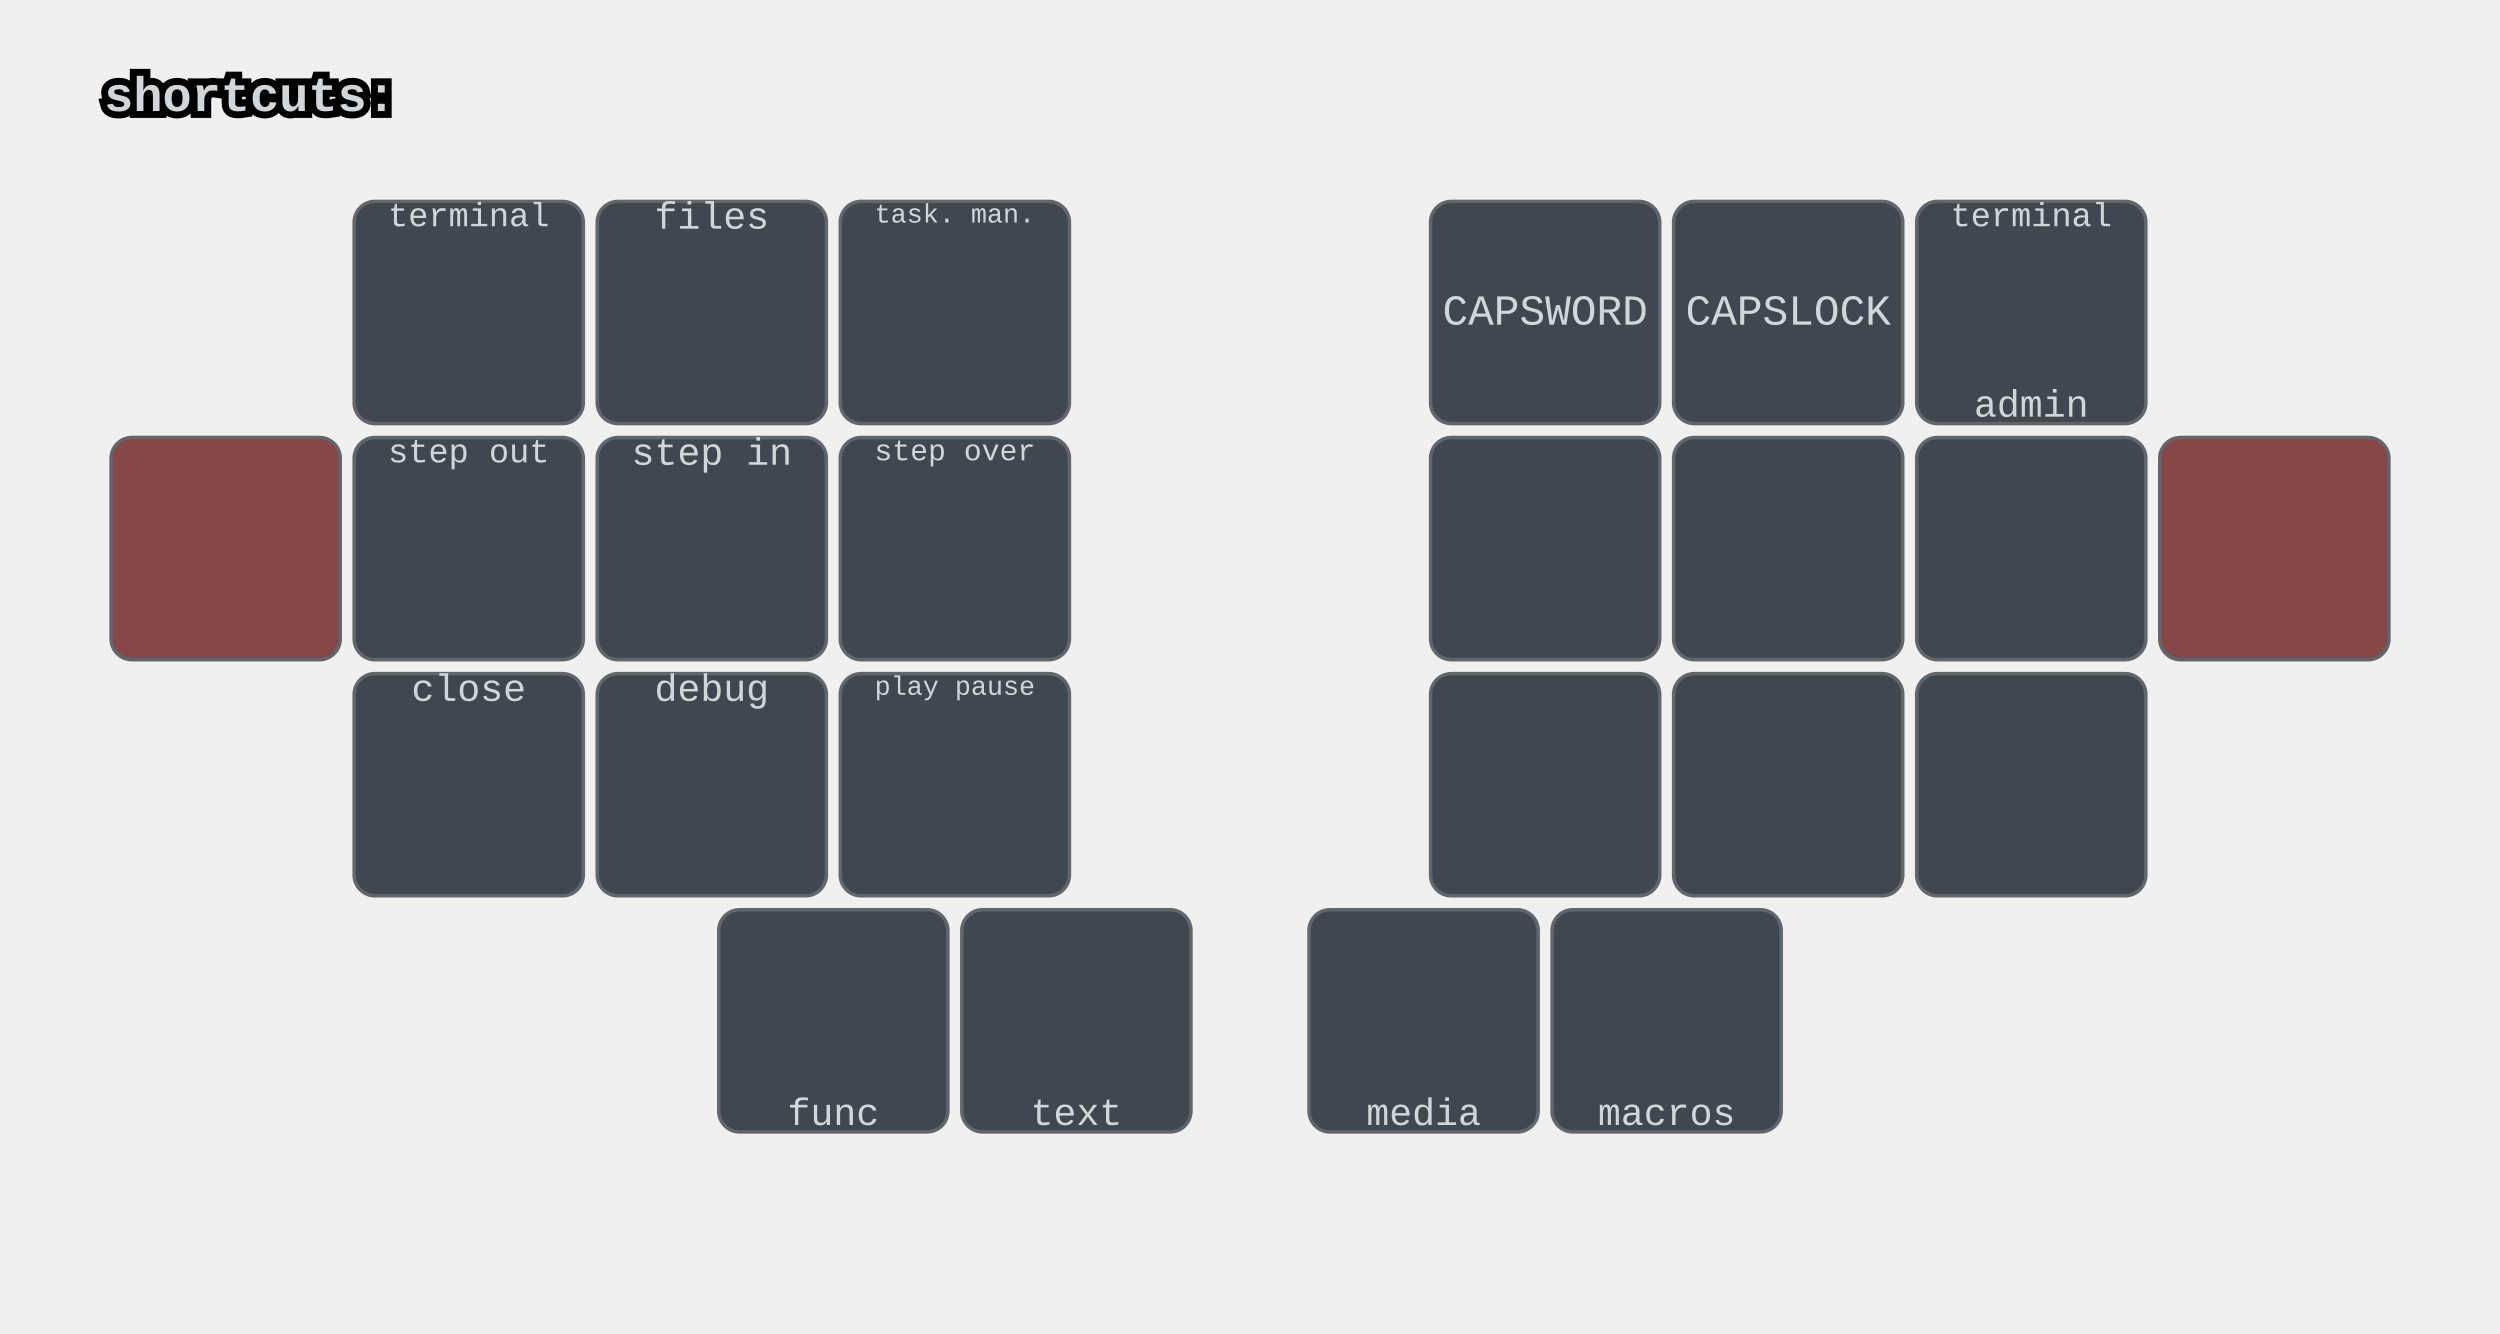
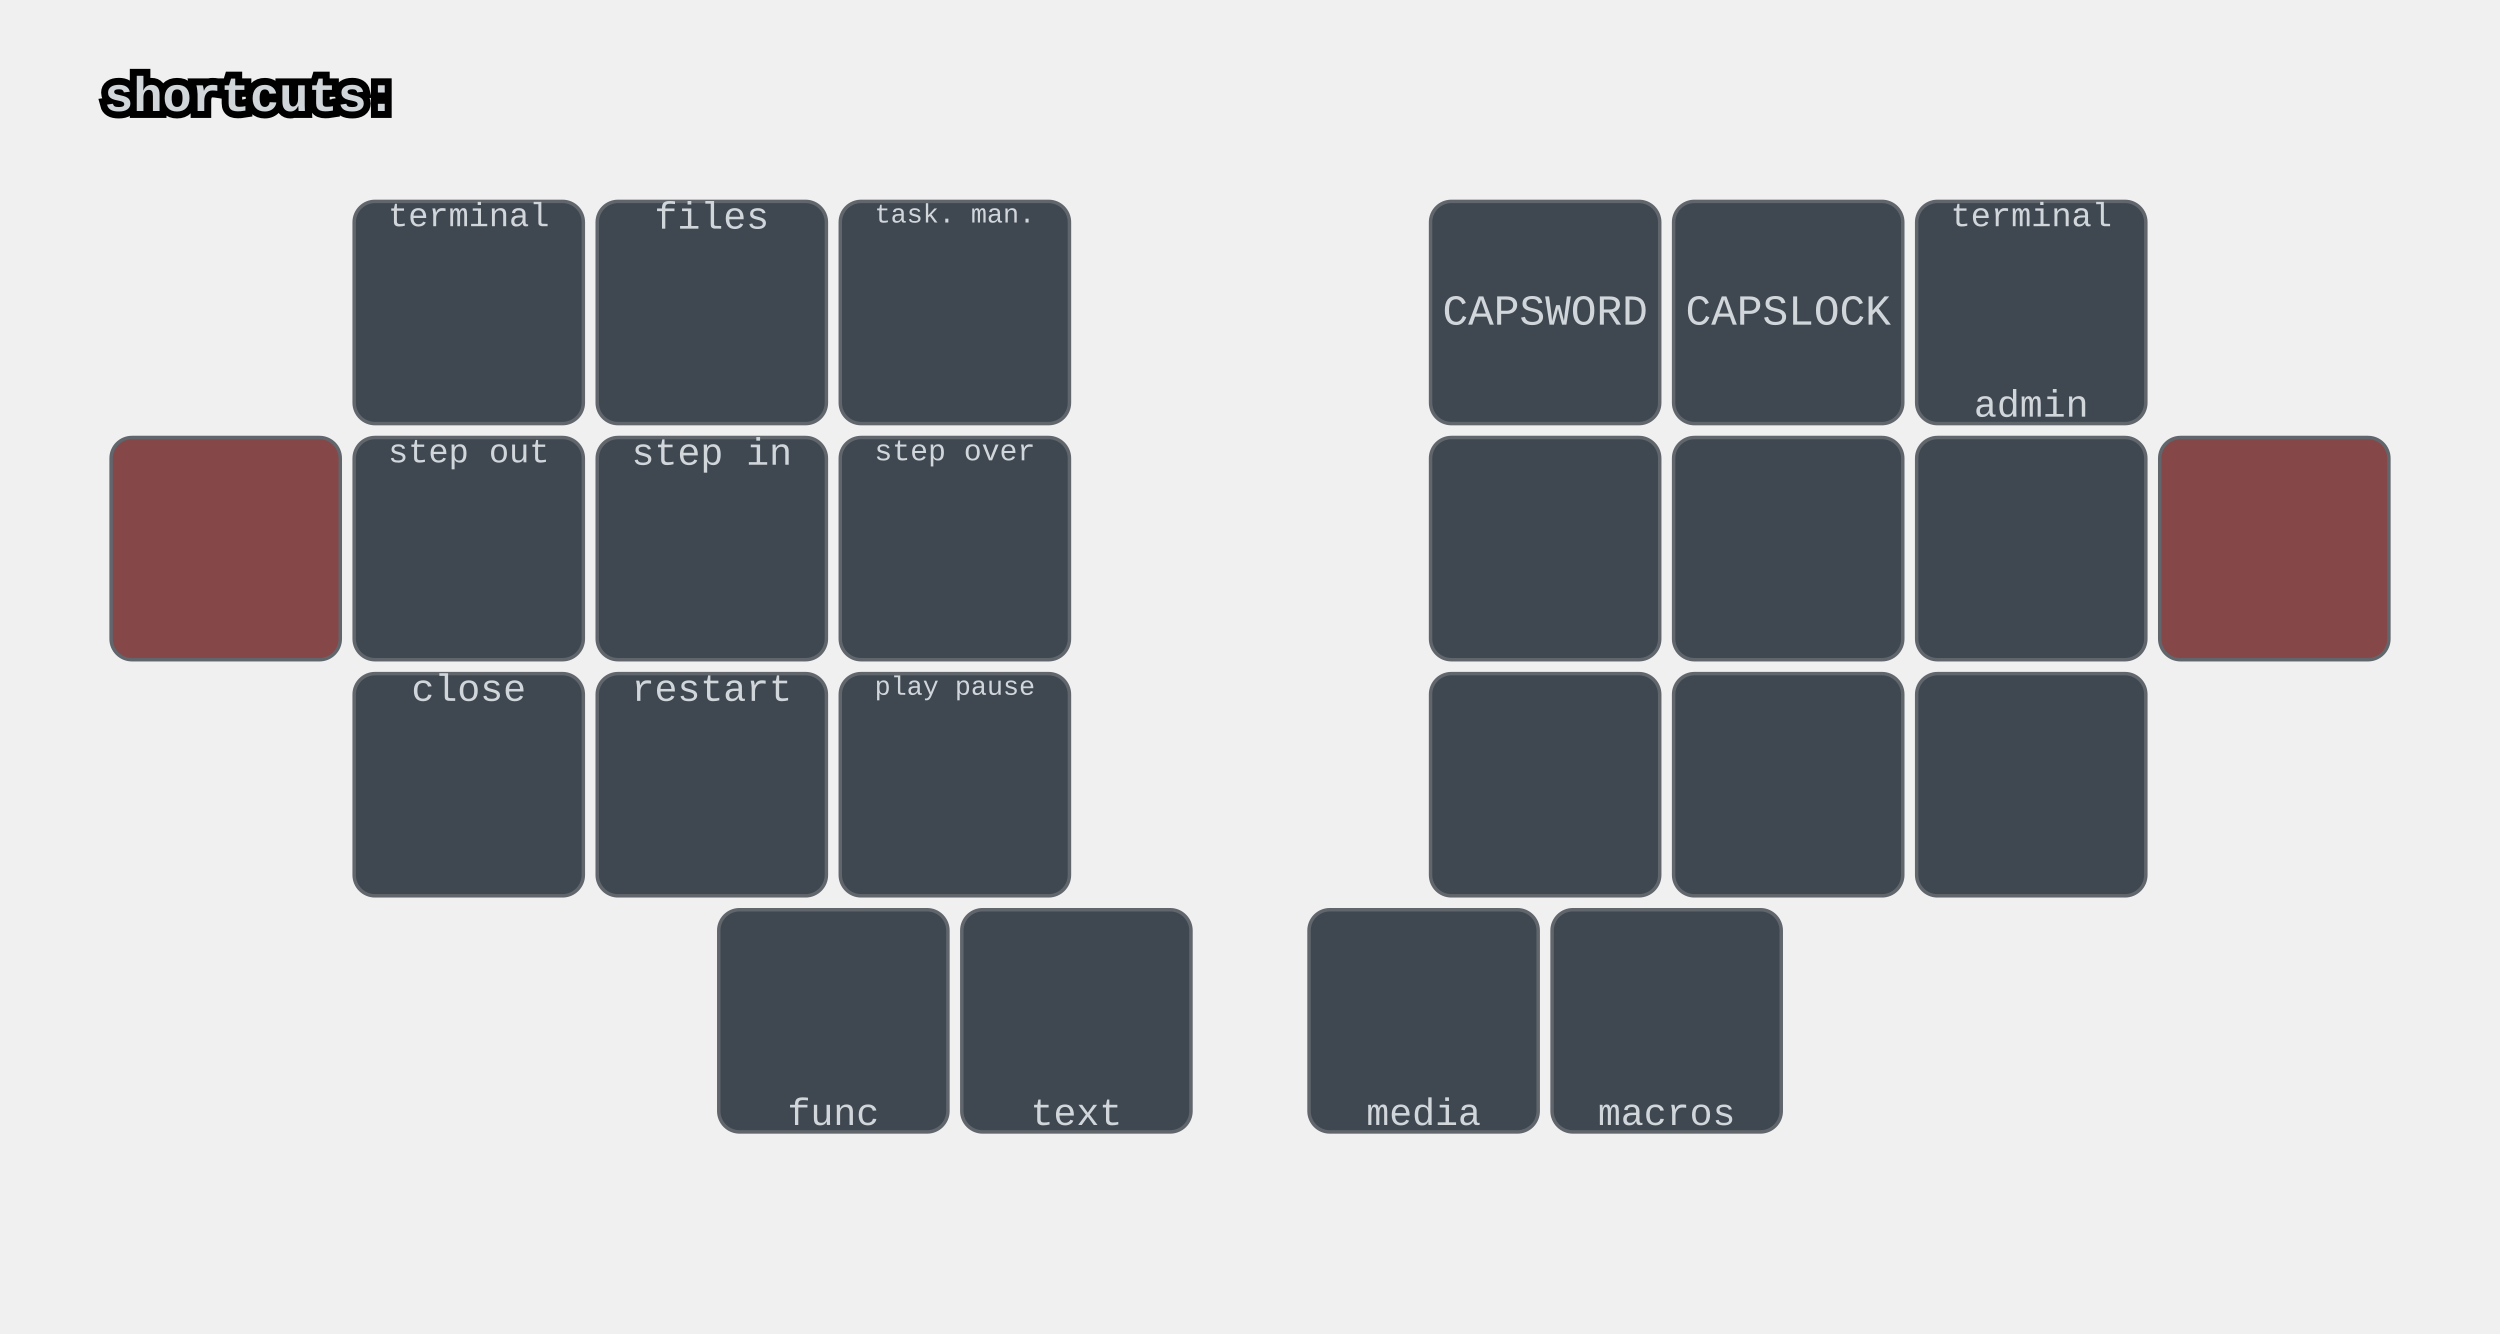
<svg xmlns="http://www.w3.org/2000/svg" xmlns:xlink="http://www.w3.org/1999/xlink" width="720" height="384" viewBox="0 0 720 384" class="keymap">
  <defs>/* start glyphs */
<svg id="mdi:apple-keyboard-command">
      <svg id="mdi-apple-keyboard-command" viewBox="0 0 24 24">
        <path d="M6,2A4,4 0 0,1 10,6V8H14V6A4,4 0 0,1 18,2A4,4 0 0,1 22,6A4,4 0 0,1 18,10H16V14H18A4,4 0 0,1 22,18A4,4 0 0,1 18,22A4,4 0 0,1 14,18V16H10V18A4,4 0 0,1 6,22A4,4 0 0,1 2,18A4,4 0 0,1 6,14H8V10H6A4,4 0 0,1 2,6A4,4 0 0,1 6,2M16,18A2,2 0 0,0 18,20A2,2 0 0,0 20,18A2,2 0 0,0 18,16H16V18M14,10H10V14H14V10M6,16A2,2 0 0,0 4,18A2,2 0 0,0 6,20A2,2 0 0,0 8,18V16H6M8,6A2,2 0 0,0 6,4A2,2 0 0,0 4,6A2,2 0 0,0 6,8H8V6M18,8A2,2 0 0,0 20,6A2,2 0 0,0 18,4A2,2 0 0,0 16,6V8H18Z" />
      </svg>
    </svg>
    <svg id="mdi:apple-keyboard-control">
      <svg id="mdi-apple-keyboard-control" viewBox="0 0 24 24">
        <path d="M19.78,11.78L18.36,13.19L12,6.83L5.64,13.19L4.22,11.78L12,4L19.78,11.78Z" />
      </svg>
    </svg>
    <svg id="mdi:apple-keyboard-option">
      <svg id="mdi-apple-keyboard-option" viewBox="0 0 24 24">
        <path d="M3,4H9.11L16.15,18H21V20H14.88L7.84,6H3V4M14,4H21V6H14V4Z" />
      </svg>
    </svg>
    <svg id="mdi:apple-keyboard-shift">
      <svg id="mdi-apple-keyboard-shift" viewBox="0 0 24 24">
        <path d="M15,18V12H17.17L12,6.83L6.83,12H9V18H15M12,4L22,14H17V20H7V14H2L12,4Z" />
      </svg>
    </svg>
    <svg id="mdi:arrow-down">
      <svg id="mdi-arrow-down" viewBox="0 0 24 24">
        <path d="M11,4H13V16L18.5,10.5L19.92,11.92L12,19.84L4.08,11.92L5.5,10.5L11,16V4Z" />
      </svg>
    </svg>
    <svg id="mdi:arrow-down-bold-outline">
      <svg id="mdi-arrow-down-bold-outline" viewBox="0 0 24 24">
        <path d="M22,11L12,21L2,11H8V3H16V11H22M12,18L17,13H14V5H10V13H7L12,18Z" />
      </svg>
    </svg>
    <svg id="mdi:arrow-left">
      <svg id="mdi-arrow-left" viewBox="0 0 24 24">
        <path d="M20,11V13H8L13.5,18.5L12.08,19.92L4.16,12L12.08,4.08L13.5,5.5L8,11H20Z" />
      </svg>
    </svg>
    <svg id="mdi:arrow-right">
      <svg id="mdi-arrow-right" viewBox="0 0 24 24">
        <path d="M4,11V13H16L10.5,18.5L11.92,19.92L19.84,12L11.92,4.08L10.5,5.5L16,11H4Z" />
      </svg>
    </svg>
    <svg id="mdi:arrow-up">
      <svg id="mdi-arrow-up" viewBox="0 0 24 24">
        <path d="M13,20H11V8L5.5,13.5L4.08,12.08L12,4.16L19.92,12.08L18.5,13.5L13,8V20Z" />
      </svg>
    </svg>
    <svg id="mdi:arrow-up-bold-outline">
      <svg id="mdi-arrow-up-bold-outline" viewBox="0 0 24 24">
        <path d="M16,13V21H8V13H2L12,3L22,13H16M7,11H10V19H14V11H17L12,6L7,11Z" />
      </svg>
    </svg>
    <svg id="mdi:backspace-outline">
      <svg id="mdi-backspace-outline" viewBox="0 0 24 24">
        <path d="M19,15.59L17.59,17L14,13.41L10.41,17L9,15.59L12.59,12L9,8.41L10.41,7L14,10.59L17.59,7L19,8.41L15.41,12L19,15.59M22,3A2,2 0 0,1 24,5V19A2,2 0 0,1 22,21H7C6.31,21 5.77,20.64 5.41,20.11L0,12L5.41,3.88C5.77,3.35 6.31,3 7,3H22M22,5H7L2.28,12L7,19H22V5Z" />
      </svg>
    </svg>
    <svg id="mdi:backspace-reverse-outline">
      <svg id="mdi-backspace-reverse-outline" viewBox="0 0 24 24">
        <path d="M5,15.59L6.41,17L10,13.41L13.59,17L15,15.59L11.41,12L15,8.41L13.59,7L10,10.59L6.41,7L5,8.41L8.59,12L5,15.59M2,3A2,2 0 0,0 0,5V19A2,2 0 0,0 2,21H17C17.69,21 18.23,20.64 18.59,20.11L24,12L18.59,3.88C18.23,3.35 17.69,3 17,3H2M2,5H17L21.72,12L17,19H2V5Z" />
      </svg>
    </svg>
    <svg id="mdi:bluetooth">
      <svg id="mdi-bluetooth" viewBox="0 0 24 24">
        <path d="M14.88,16.29L13,18.17V14.41M13,5.83L14.88,7.71L13,9.58M17.71,7.71L12,2H11V9.58L6.41,5L5,6.41L10.59,12L5,17.58L6.41,19L11,14.41V22H12L17.71,16.29L13.41,12L17.71,7.71Z" />
      </svg>
    </svg>
    <svg id="mdi:bluetooth-off">
      <svg id="mdi-bluetooth-off" viewBox="0 0 24 24">
        <path d="M13,5.83L14.88,7.71L13.28,9.31L14.69,10.72L17.71,7.7L12,2H11V7.03L13,9.03M5.41,4L4,5.41L10.59,12L5,17.59L6.41,19L11,14.41V22H12L16.29,17.71L18.59,20L20,18.59M13,18.17V14.41L14.88,16.29" />
      </svg>
    </svg>
-     <svg id="mdi:bug">
-       <svg id="mdi-bug" viewBox="0 0 24 24">
-         <path d="M14,12H10V10H14M14,16H10V14H14M20,8H17.19C16.74,7.22 16.12,6.55 15.37,6.04L17,4.41L15.59,3L13.42,5.17C12.96,5.06 12.5,5 12,5C11.5,5 11.04,5.06 10.59,5.17L8.41,3L7,4.41L8.62,6.04C7.88,6.55 7.26,7.22 6.81,8H4V10H6.09C6.04,10.33 6,10.66 6,11V12H4V14H6V15C6,15.34 6.04,15.67 6.09,16H4V18H6.81C7.85,19.79 9.78,21 12,21C14.22,21 16.15,19.79 17.19,18H20V16H17.91C17.96,15.67 18,15.34 18,15V14H20V12H18V11C18,10.66 17.96,10.33 17.91,10H20V8Z" />
-       </svg>
-     </svg>
    <svg id="mdi:camera">
      <svg id="mdi-camera" viewBox="0 0 24 24">
        <path d="M4,4H7L9,2H15L17,4H20A2,2 0 0,1 22,6V18A2,2 0 0,1 20,20H4A2,2 0 0,1 2,18V6A2,2 0 0,1 4,4M12,7A5,5 0 0,0 7,12A5,5 0 0,0 12,17A5,5 0 0,0 17,12A5,5 0 0,0 12,7M12,9A3,3 0 0,1 15,12A3,3 0 0,1 12,15A3,3 0 0,1 9,12A3,3 0 0,1 12,9Z" />
      </svg>
    </svg>
    <svg id="mdi:close">
      <svg id="mdi-close" viewBox="0 0 24 24">
        <path d="M19,6.41L17.59,5L12,10.59L6.41,5L5,6.41L10.59,12L5,17.59L6.41,19L12,13.41L17.59,19L19,17.59L13.41,12L19,6.41Z" />
      </svg>
    </svg>
    <svg id="mdi:console">
      <svg id="mdi-console" viewBox="0 0 24 24">
        <path d="M20,19V7H4V19H20M20,3A2,2 0 0,1 22,5V19A2,2 0 0,1 20,21H4A2,2 0 0,1 2,19V5C2,3.89 2.9,3 4,3H20M13,17V15H18V17H13M9.58,13L5.57,9H8.4L11.7,12.3C12.09,12.69 12.09,13.33 11.7,13.72L8.42,17H5.59L9.58,13Z" />
      </svg>
    </svg>
    <svg id="mdi:debug-step-into">
      <svg id="mdi-debug-step-into" viewBox="0 0 24 24">
        <path d="M12,22A2,2 0 0,1 10,20A2,2 0 0,1 12,18A2,2 0 0,1 14,20A2,2 0 0,1 12,22M13,2V13L17.5,8.5L18.92,9.92L12,16.84L5.08,9.92L6.5,8.5L11,13V2H13Z" />
      </svg>
    </svg>
    <svg id="mdi:debug-step-out">
      <svg id="mdi-debug-step-out" viewBox="0 0 24 24">
        <path d="M12,22A2,2 0 0,1 10,20A2,2 0 0,1 12,18A2,2 0 0,1 14,20A2,2 0 0,1 12,22M13,16H11V6L6.5,10.5L5.08,9.08L12,2.16L18.92,9.08L17.5,10.5L13,6V16Z" />
      </svg>
    </svg>
    <svg id="mdi:debug-step-over">
      <svg id="mdi-debug-step-over" viewBox="0 0 24 24">
        <path d="M12,14A2,2 0 0,1 14,16A2,2 0 0,1 12,18A2,2 0 0,1 10,16A2,2 0 0,1 12,14M23.46,8.86L21.87,15.75L15,14.16L18.8,11.78C17.39,9.5 14.87,8 12,8C8.05,8 4.77,10.86 4.12,14.63L2.15,14.28C2.96,9.58 7.06,6 12,6C15.58,6 18.73,7.89 20.5,10.72L23.46,8.86Z" />
      </svg>
    </svg>
    <svg id="mdi:delete">
      <svg id="mdi-delete" viewBox="0 0 24 24">
        <path d="M19,4H15.5L14.5,3H9.5L8.5,4H5V6H19M6,19A2,2 0 0,0 8,21H16A2,2 0 0,0 18,19V7H6V19Z" />
      </svg>
    </svg>
    <svg id="mdi:file-tree">
      <svg id="mdi-file-tree" viewBox="0 0 24 24">
        <path d="M3,3H9V7H3V3M15,10H21V14H15V10M15,17H21V21H15V17M13,13H7V18H13V20H7L5,20V9H7V11H13V13Z" />
      </svg>
    </svg>
    <svg id="mdi:flash">
      <svg id="mdi-flash" viewBox="0 0 24 24">
        <path d="M7,2V13H10V22L17,10H13L17,2H7Z" />
      </svg>
    </svg>
    <svg id="mdi:folder-open">
      <svg id="mdi-folder-open" viewBox="0 0 24 24">
        <path d="M19,20H4C2.89,20 2,19.1 2,18V6C2,4.89 2.89,4 4,4H10L12,6H19A2,2 0 0,1 21,8H21L4,8V18L6.14,10H23.21L20.93,18.5C20.7,19.37 19.92,20 19,20Z" />
      </svg>
    </svg>
    <svg id="mdi:format-horizontal-align-left">
      <svg id="mdi-format-horizontal-align-left" viewBox="0 0 24 24">
        <path d="M11,16V13H21V11H11V8L7,12L11,16M3,20H5V4H3V20Z" />
      </svg>
    </svg>
    <svg id="mdi:format-horizontal-align-right">
      <svg id="mdi-format-horizontal-align-right" viewBox="0 0 24 24">
        <path d="M13,8V11H3V13H13V16L17,12L13,8M19,20H21V4H19V20Z" />
      </svg>
    </svg>
    <svg id="mdi:keyboard-return">
      <svg id="mdi-keyboard-return" viewBox="0 0 24 24">
        <path d="M19,7V11H5.83L9.41,7.41L8,6L2,12L8,18L9.41,16.58L5.83,13H21V7H19Z" />
      </svg>
    </svg>
    <svg id="mdi:keyboard-space">
      <svg id="mdi-keyboard-space" viewBox="0 0 24 24">
        <path d="M3 15H5V19H19V15H21V19C21 20.1 20.1 21 19 21H5C3.9 21 3 20.1 3 19V15Z" />
      </svg>
    </svg>
    <svg id="mdi:microphone">
      <svg id="mdi-microphone" viewBox="0 0 24 24">
        <path d="M12,2A3,3 0 0,1 15,5V11A3,3 0 0,1 12,14A3,3 0 0,1 9,11V5A3,3 0 0,1 12,2M19,11C19,14.53 16.39,17.44 13,17.93V21H11V17.93C7.61,17.44 5,14.53 5,11H7A5,5 0 0,0 12,16A5,5 0 0,0 17,11H19Z" />
      </svg>
    </svg>
    <svg id="mdi:play-pause">
      <svg id="mdi-play-pause" viewBox="0 0 24 24">
        <path d="M3,5V19L11,12M13,19H16V5H13M18,5V19H21V5" />
      </svg>
    </svg>
    <svg id="mdi:repeat">
      <svg id="mdi-repeat" viewBox="0 0 24 24">
        <path d="M17,17H7V14L3,18L7,22V19H19V13H17M7,7H17V10L21,6L17,2V5H5V11H7V7Z" />
+       </svg>
+     </svg>
+     <svg id="mdi:restart">
+       <svg id="mdi-restart" viewBox="0 0 24 24">
+         <path d="M12,4C14.1,4 16.1,4.8 17.6,6.3C20.7,9.4 20.7,14.5 17.6,17.6C15.8,19.5 13.3,20.2 10.9,19.9L11.4,17.9C13.1,18.1 14.9,17.5 16.2,16.2C18.5,13.9 18.5,10.1 16.2,7.7C15.1,6.6 13.5,6 12,6V10.6L7,5.6L12,0.6V4M6.3,17.6C3.7,15 3.3,11 5.1,7.9L6.6,9.4C5.5,11.6 5.9,14.4 7.8,16.2C8.3,16.7 8.9,17.1 9.6,17.4L9,19.4C8,19 7.1,18.4 6.3,17.6Z" />
      </svg>
    </svg>
    <svg id="mdi:skip-backward">
      <svg id="mdi-skip-backward" viewBox="0 0 24 24">
        <path d="M20,5V19L13,12M6,5V19H4V5M13,5V19L6,12" />
      </svg>
    </svg>
    <svg id="mdi:skip-forward">
      <svg id="mdi-skip-forward" viewBox="0 0 24 24">
        <path d="M4,5V19L11,12M18,5V19H20V5M11,5V19L18,12" />
      </svg>
    </svg>
    <svg id="mdi:volume-high">
      <svg id="mdi-volume-high" viewBox="0 0 24 24">
        <path d="M14,3.23V5.29C16.89,6.15 19,8.83 19,12C19,15.17 16.89,17.84 14,18.7V20.77C18,19.86 21,16.28 21,12C21,7.72 18,4.14 14,3.23M16.5,12C16.5,10.23 15.5,8.71 14,7.97V16C15.5,15.29 16.5,13.76 16.5,12M3,9V15H7L12,20V4L7,9H3Z" />
      </svg>
    </svg>
    <svg id="mdi:volume-medium">
      <svg id="mdi-volume-medium" viewBox="0 0 24 24">
        <path d="M5,9V15H9L14,20V4L9,9M18.5,12C18.5,10.23 17.5,8.71 16,7.97V16C17.5,15.29 18.5,13.76 18.5,12Z" />
      </svg>
    </svg>
  </defs>/* end glyphs */
<style>/* inherit to force styles through use tags */
svg path {
    fill: inherit;
}

/* font and background color specifications */
svg.keymap {
    font-family: SFMono-Regular,Consolas,Liberation Mono,Menlo,monospace;
    font-size: 14px;
    font-kerning: normal;
    text-rendering: optimizeLegibility;
    fill: #24292e;
}

/* default key styling */
rect.key {
    fill: #f6f8fa;
}

rect.key, rect.combo {
    stroke: #c9cccf;
    stroke-width: 1;
}

/* default key side styling, only used is draw_key_sides is set */
rect.side {
    filter: brightness(90%);
}

/* color accent for combo boxes */
rect.combo, rect.combo-separate {
    fill: #cdf;
}

/* color accent for held keys */
rect.held, rect.combo.held {
    fill: #fdd;
}

/* color accent for ghost (optional) keys */
rect.ghost, rect.combo.ghost {
    stroke-dasharray: 4, 4;
    stroke-width: 2;
}

text {
    text-anchor: middle;
    dominant-baseline: middle;
}

/* styling for layer labels */
text.label {
    font-weight: bold;
    text-anchor: start;
    stroke: white;
    stroke-width: 4;
    paint-order: stroke;
}

/* styling for optional footer */
text.footer {
    text-anchor: end;
    dominant-baseline: auto;
    stroke: white;
    stroke-width: 4;
    paint-order: stroke;
}

/* styling for combo tap, and key non-tap label text */
text.combo, text.hold, text.shifted, text.left, text.right {
    font-size: 11px;
}

text.hold {
    text-anchor: middle;
    dominant-baseline: auto;
}

text.shifted {
    text-anchor: middle;
    dominant-baseline: hanging;
}

text.left {
    text-anchor: start;
}

text.right {
    text-anchor: end;
}

text.layer-activator {
    text-decoration: underline;
}

/* styling for hold/shifted label text in combo box */
text.combo.hold, text.combo.shifted, text.combo.left, text.combo.right {
    font-size: 8px;
}

/* lighter symbol for transparent keys */
text.trans {
    fill: #7b7e81;
}

/* styling for combo dendrons */
path.combo {
    stroke-width: 1;
    stroke: gray;
    fill: none;
}

/* Start Tabler Icons Cleanup */
/* cannot use height/width with glyphs */
.icon-tabler &gt; path {
    fill: inherit;
    stroke: inherit;
    stroke-width: 2;
}
/* hide tabler's default box */
.icon-tabler &gt; path[stroke="none"][fill="none"] {
    visibility: hidden;
}
/* End Tabler Icons Cleanup */

svg.keymap { fill: #d1d6db; }
rect.key { fill: #3f4750; }
rect.key, rect.combo { stroke: #60666c; }
rect.combo, rect.combo-separate { fill: #1f3d7a; }
rect.held, rect.combo.held { fill: #854747; }
text.label, text.footer { stroke: black; }
text.trans { fill: #7e8184; }
path.combo { stroke: #7f7f7f; }

rect.held.alternate { fill: #ffe6f2; }</style>
  <g transform="translate(30, 0)" class="layer-shortcuts">
    <text x="0" y="28" class="label" id="shortcuts">shortcuts:</text>
    <g transform="translate(0, 56)">
      <g transform="translate(105, 34)" class="key keypos-0">
        <rect rx="6" ry="6" x="-33" y="-32" width="66" height="64" class="key" />
        <use href="#mdi:console" xlink:href="#mdi:console" x="-7" y="-7" height="14" width="14.0" class="key tap glyph mdi:console" />
        <text x="0" y="-30" class="key shifted">
          <tspan style="font-size: 88%">terminal</tspan>
        </text>
      </g>
      <g transform="translate(175, 34)" class="key keypos-1">
        <rect rx="6" ry="6" x="-33" y="-32" width="66" height="64" class="key" />
        <use href="#mdi:folder-open" xlink:href="#mdi:folder-open" x="-7" y="-7" height="14" width="14.0" class="key tap glyph mdi:folder-open" />
        <text x="0" y="-30" class="key shifted">files</text>
      </g>
      <g transform="translate(245, 34)" class="key keypos-2">
        <rect rx="6" ry="6" x="-33" y="-32" width="66" height="64" class="key" />
        <use href="#mdi:file-tree" xlink:href="#mdi:file-tree" x="-7" y="-7" height="14" width="14.0" class="key tap glyph mdi:file-tree" />
        <text x="0" y="-30" class="key shifted">
          <tspan style="font-size: 70%">task. man.</tspan>
        </text>
      </g>
      <g transform="translate(415, 34)" class="key keypos-3">
        <rect rx="6" ry="6" x="-33" y="-32" width="66" height="64" class="key" />
        <text x="0" y="0" class="key tap">
          <tspan style="font-size: 88%">CAPSWORD</tspan>
        </text>
      </g>
      <g transform="translate(485, 34)" class="key keypos-4">
        <rect rx="6" ry="6" x="-33" y="-32" width="66" height="64" class="key" />
        <text x="0" y="0" class="key tap">
          <tspan style="font-size: 88%">CAPSLOCK</tspan>
        </text>
      </g>
      <g transform="translate(555, 34)" class="key keypos-5">
        <rect rx="6" ry="6" x="-33" y="-32" width="66" height="64" class="key" />
        <use href="#mdi:console" xlink:href="#mdi:console" x="-7" y="-7" height="14" width="14.0" class="key tap glyph mdi:console" />
        <text x="0" y="30" class="key hold">admin</text>
        <text x="0" y="-30" class="key shifted">
          <tspan style="font-size: 88%">terminal</tspan>
        </text>
      </g>
      <g transform="translate(35, 102)" class="key held keypos-6">
        <rect rx="6" ry="6" x="-33" y="-32" width="66" height="64" class="key held" />
      </g>
      <g transform="translate(105, 102)" class="key keypos-7">
        <rect rx="6" ry="6" x="-33" y="-32" width="66" height="64" class="key" />
        <use href="#mdi:debug-step-out" xlink:href="#mdi:debug-step-out" x="-7" y="-7" height="14" width="14.0" class="key tap glyph mdi:debug-step-out" />
        <text x="0" y="-30" class="key shifted">
          <tspan style="font-size: 88%">step out</tspan>
        </text>
      </g>
      <g transform="translate(175, 102)" class="key keypos-8">
        <rect rx="6" ry="6" x="-33" y="-32" width="66" height="64" class="key" />
        <use href="#mdi:debug-step-into" xlink:href="#mdi:debug-step-into" x="-7" y="-7" height="14" width="14.0" class="key tap glyph mdi:debug-step-into" />
        <text x="0" y="-30" class="key shifted">step in</text>
      </g>
      <g transform="translate(245, 102)" class="key keypos-9">
        <rect rx="6" ry="6" x="-33" y="-32" width="66" height="64" class="key" />
        <use href="#mdi:debug-step-over" xlink:href="#mdi:debug-step-over" x="-7" y="-7" height="14" width="14.0" class="key tap glyph mdi:debug-step-over" />
        <text x="0" y="-30" class="key shifted">
          <tspan style="font-size: 78%">step over</tspan>
        </text>
      </g>
      <g transform="translate(415, 102)" class="key keypos-10">
        <rect rx="6" ry="6" x="-33" y="-32" width="66" height="64" class="key" />
      </g>
      <g transform="translate(485, 102)" class="key keypos-11">
        <rect rx="6" ry="6" x="-33" y="-32" width="66" height="64" class="key" />
      </g>
      <g transform="translate(555, 102)" class="key keypos-12">
        <rect rx="6" ry="6" x="-33" y="-32" width="66" height="64" class="key" />
      </g>
      <g transform="translate(625, 102)" class="key held keypos-13">
        <rect rx="6" ry="6" x="-33" y="-32" width="66" height="64" class="key held" />
      </g>
      <g transform="translate(105, 170)" class="key keypos-14">
        <rect rx="6" ry="6" x="-33" y="-32" width="66" height="64" class="key" />
        <use href="#mdi:close" xlink:href="#mdi:close" x="-7" y="-7" height="14" width="14.0" class="key tap glyph mdi:close" />
        <text x="0" y="-30" class="key shifted">close</text>
      </g>
      <g transform="translate(175, 170)" class="key keypos-15">
        <rect rx="6" ry="6" x="-33" y="-32" width="66" height="64" class="key" />
-         <use href="#mdi:bug" xlink:href="#mdi:bug" x="-7" y="-7" height="14" width="14.0" class="key tap glyph mdi:bug" />
-         <text x="0" y="-30" class="key shifted">debug</text>
+         <use href="#mdi:restart" xlink:href="#mdi:restart" x="-7" y="-7" height="14" width="14.0" class="key tap glyph mdi:restart" />
+         <text x="0" y="-30" class="key shifted">restart</text>
      </g>
      <g transform="translate(245, 170)" class="key keypos-16">
        <rect rx="6" ry="6" x="-33" y="-32" width="66" height="64" class="key" />
        <use href="#mdi:play-pause" xlink:href="#mdi:play-pause" x="-7" y="-7" height="14" width="14.0" class="key tap glyph mdi:play-pause" />
        <text x="0" y="-30" class="key shifted">
          <tspan style="font-size: 70%">play pause</tspan>
        </text>
      </g>
      <g transform="translate(415, 170)" class="key keypos-17">
        <rect rx="6" ry="6" x="-33" y="-32" width="66" height="64" class="key" />
      </g>
      <g transform="translate(485, 170)" class="key keypos-18">
        <rect rx="6" ry="6" x="-33" y="-32" width="66" height="64" class="key" />
      </g>
      <g transform="translate(555, 170)" class="key keypos-19">
        <rect rx="6" ry="6" x="-33" y="-32" width="66" height="64" class="key" />
      </g>
      <g transform="translate(210, 238)" class="key keypos-20">
        <rect rx="6" ry="6" x="-33" y="-32" width="66" height="64" class="key" />
        <use href="#mdi:keyboard-space" xlink:href="#mdi:keyboard-space" x="-7" y="-7" height="14" width="14.0" class="key tap glyph mdi:keyboard-space" />
        <text x="0" y="30" class="key hold">func</text>
      </g>
      <g transform="translate(280, 238)" class="key keypos-21">
        <rect rx="6" ry="6" x="-33" y="-32" width="66" height="64" class="key" />
        <text x="0" y="30" class="key hold">text</text>
      </g>
      <g transform="translate(380, 238)" class="key keypos-22">
        <rect rx="6" ry="6" x="-33" y="-32" width="66" height="64" class="key" />
        <text x="0" y="30" class="key hold">media</text>
      </g>
      <g transform="translate(450, 238)" class="key keypos-23">
        <rect rx="6" ry="6" x="-33" y="-32" width="66" height="64" class="key" />
        <text x="0" y="30" class="key hold">macros</text>
      </g>
    </g>
  </g>
</svg>
